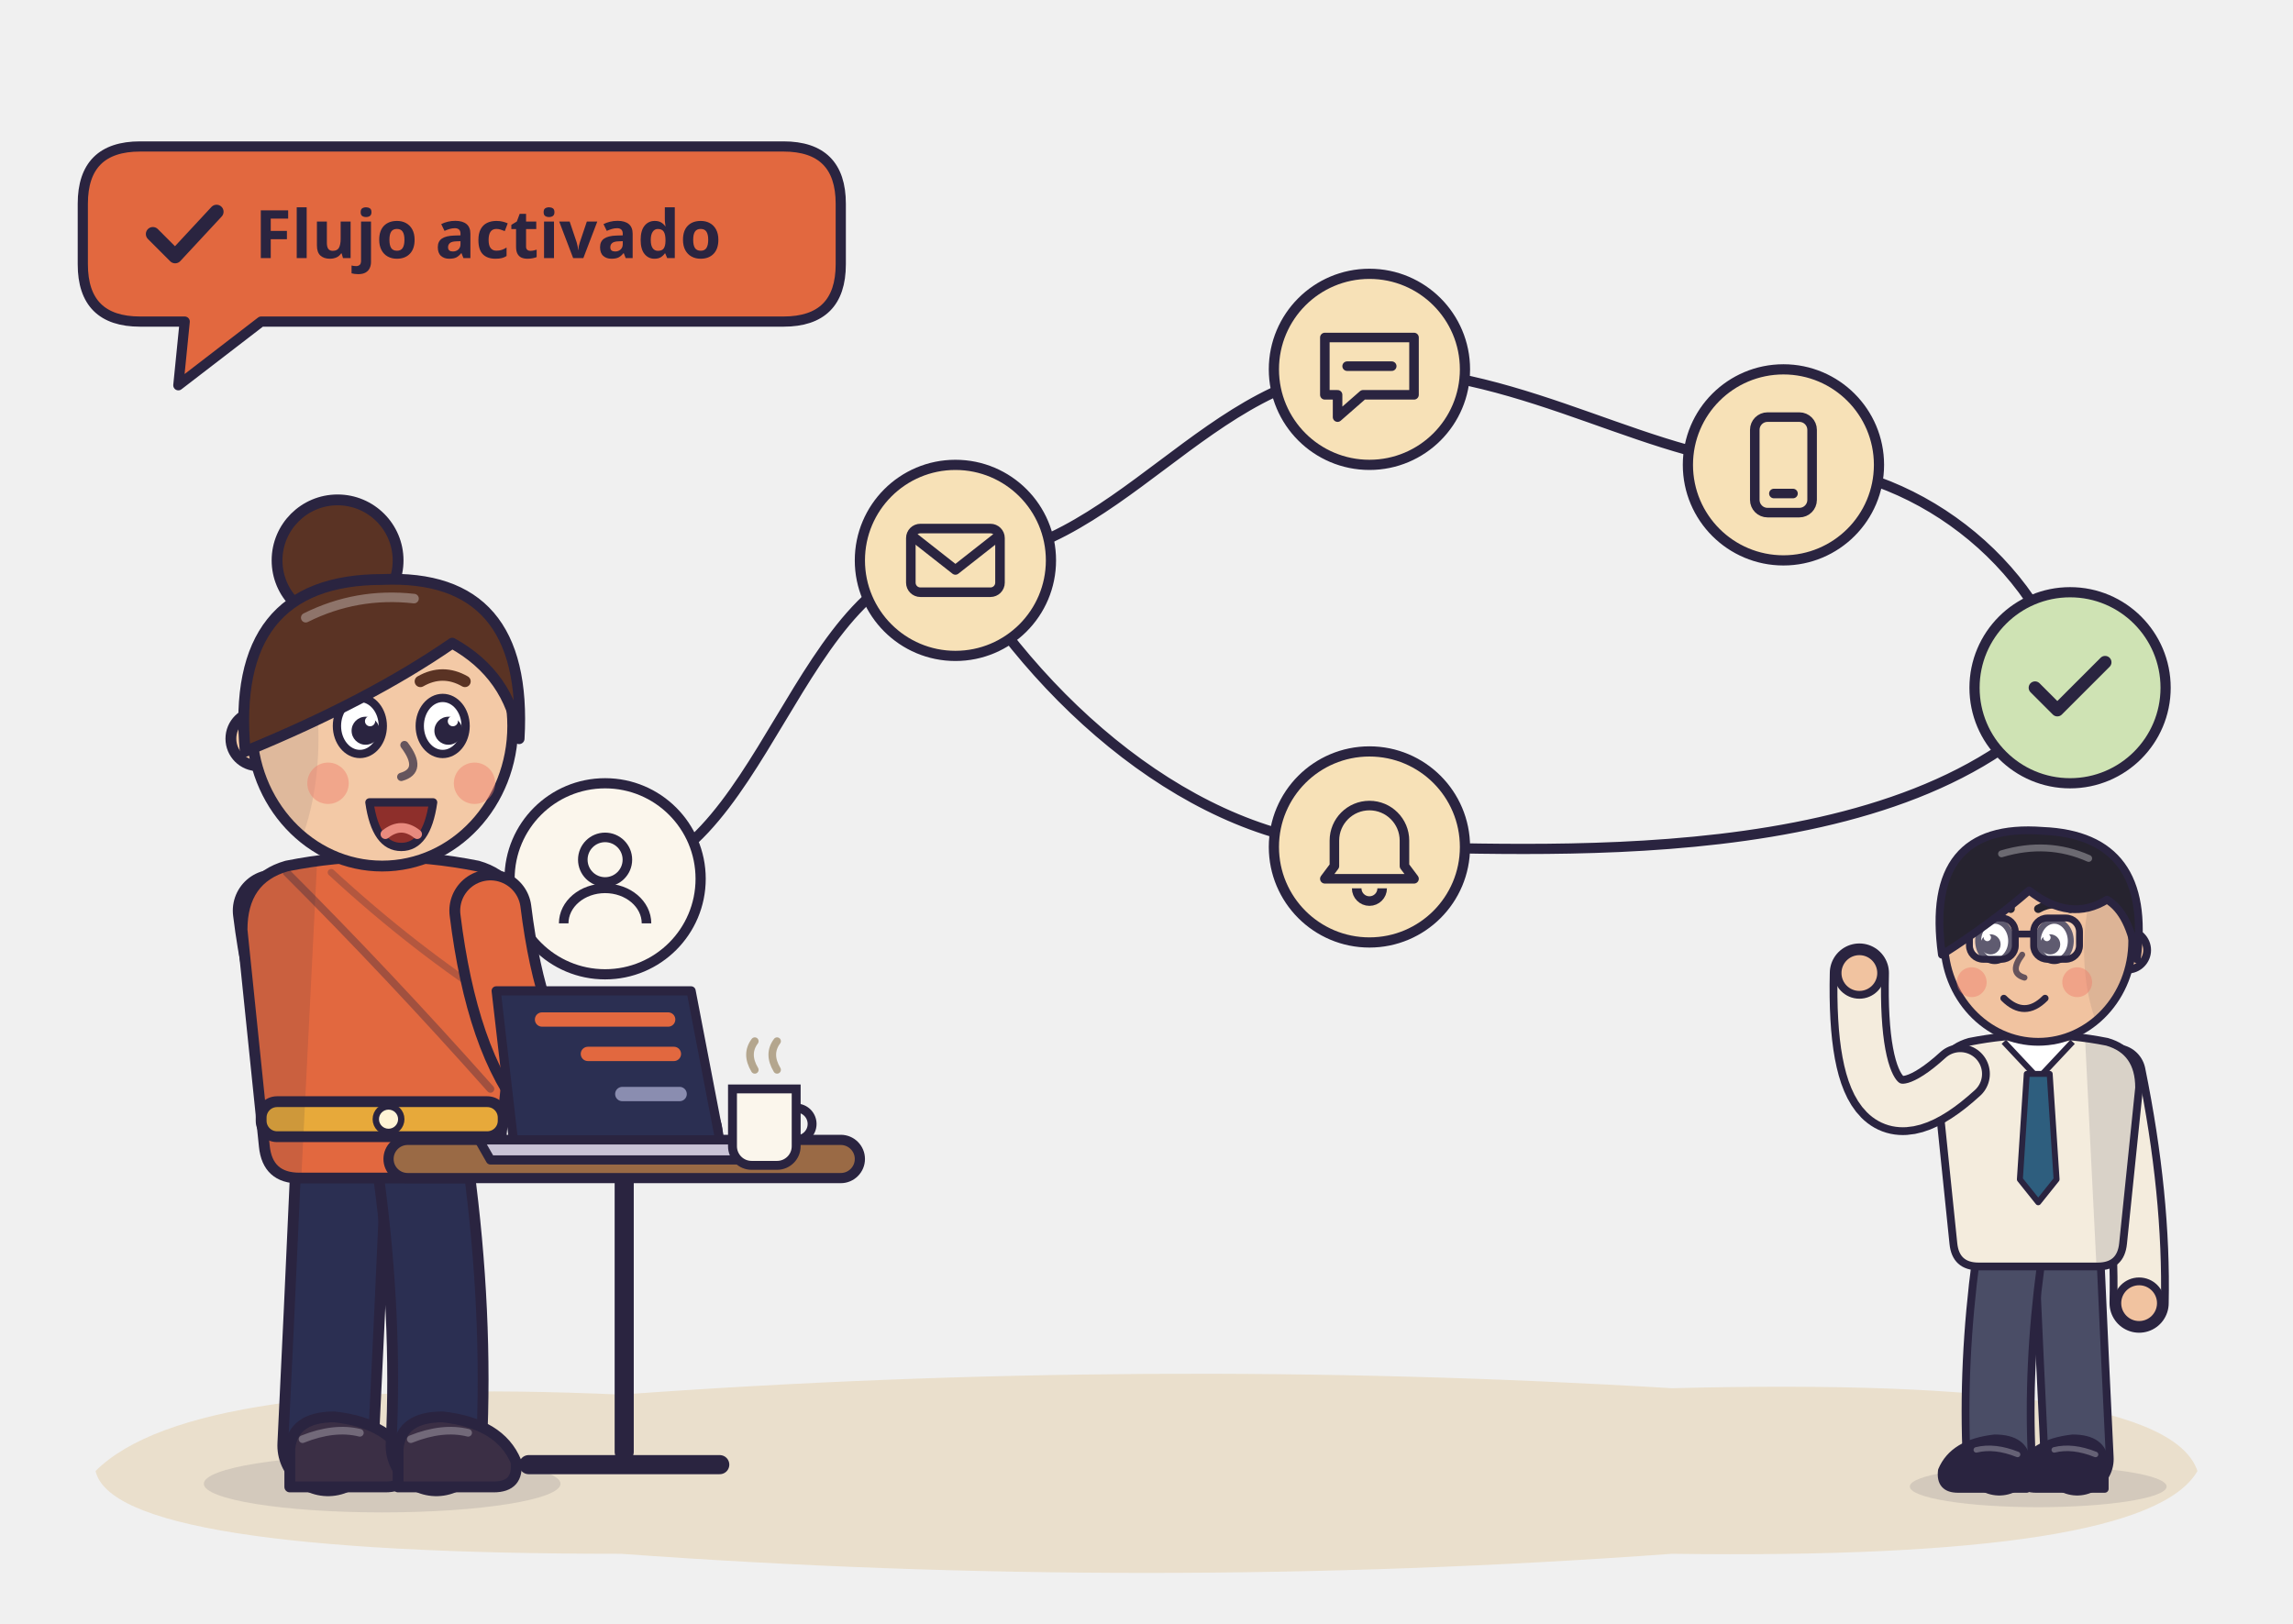
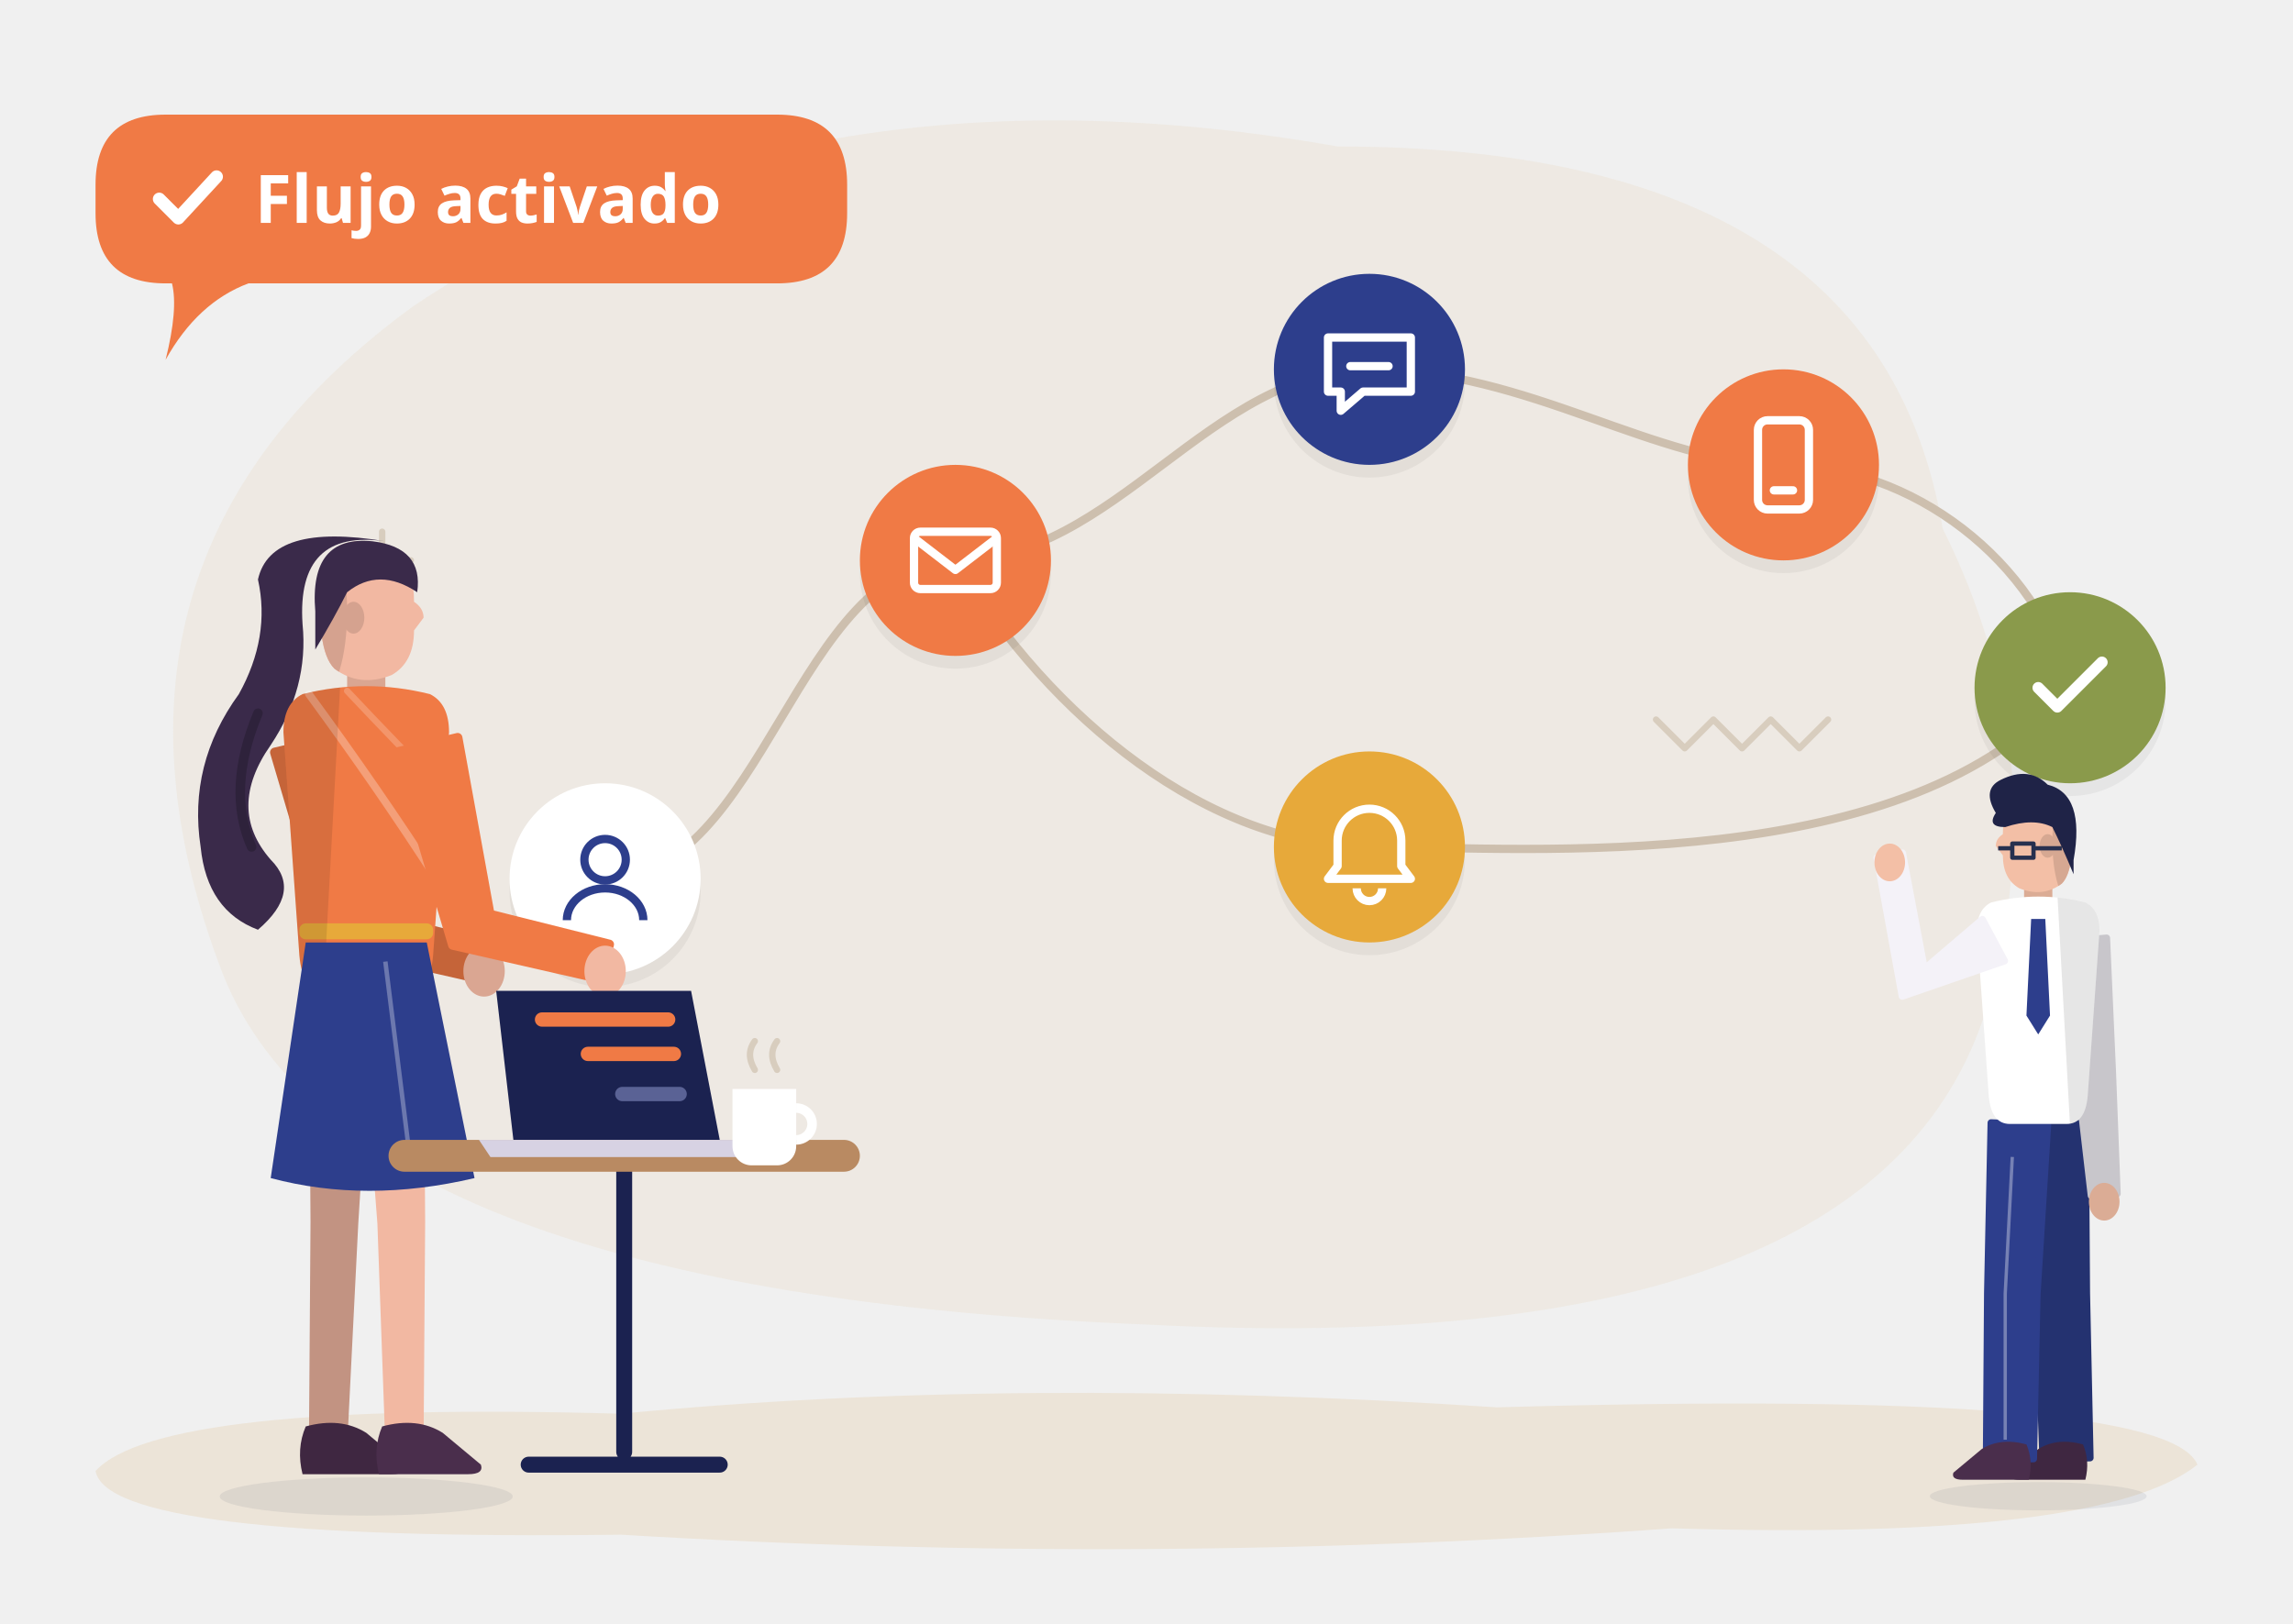
<svg xmlns="http://www.w3.org/2000/svg" viewBox="0 24 720 510" role="img" aria-label="Ilustración: una consultora en su portátil activa un flujo automático que conecta email, chat, notificaciones y móvil hasta un cliente convertido">
-   <path d="M30 486Q60 456 195 462Q360 450 525 460Q680 456 690 486Q674 514 525 512Q360 524 195 512Q36 512 30 486Z" fill="#EADFCC" />
-   <path class="esc-flujo" pathLength="1" d="M190 300C240 300 250 200 300 200S380 140 430 140S520 170 560 170S640 200 650 240" fill="none" stroke="#2A2440" stroke-width="3.2" stroke-dasharray="0.02 0.03" stroke-linecap="round" />
-   <path class="esc-flujo" pathLength="1" d="M300 200C330 250 380 290 430 290S600 300 650 240" fill="none" stroke="#2A2440" stroke-width="3.2" stroke-dasharray="0.02 0.03" stroke-linecap="round" />
+   <path transform="translate(720 0) scale(-1 1)" d="M110 190Q130 70 300 70Q470 40 590 120Q700 200 650 330Q610 430 360 440Q130 452 96 340Q74 262 110 190Z" fill="#ECE4D8" opacity=".55" />
+   <path d="M120 191v18M111 200h18" stroke="#D8CDBE" stroke-width="2" stroke-linecap="round" />
+   <path d="M640 372.8v14.4M632.8 380h14.4" stroke="#D8CDBE" stroke-width="2" stroke-linecap="round" />
+   <path d="M520 250l9 9 9-9 9 9 9-9 9 9 9-9" fill="none" stroke="#D8CDBE" stroke-width="2" stroke-linejoin="round" stroke-linecap="round" />
+   <path d="M30 486Q50 464 195 468Q318.75 456 470 466Q680 460 690 484Q660 508 525 504Q360 516 195 506Q34 508 30 486Z" fill="#ECE4D8" />
+   <path class="esc-flujo" pathLength="1" d="M190 300C240 300 250 200 300 200S380 140 430 140S520 170 560 170S640 200 650 240" fill="none" stroke="#CDBFAE" stroke-width="2.6" stroke-dasharray="0.02 0.03" stroke-linecap="round" />
+   <path class="esc-flujo" pathLength="1" d="M300 200C330 250 380 290 430 290S600 300 650 240" fill="none" stroke="#CDBFAE" stroke-width="2.6" stroke-dasharray="0.02 0.03" stroke-linecap="round" />
  <g class="esc-nodo" style="--i:0">
-     <circle cx="190" cy="300" r="30" fill="#FBF6EC" stroke="#2A2440" stroke-width="3.2" />
+     <circle cx="190" cy="304" r="30" fill="#000" opacity=".05" />
+     <circle cx="190" cy="300" r="30" fill="#FFFFFF" />
    <g transform="translate(190 300)">
-       <circle cx="0" cy="-6" r="7" fill="none" stroke="#2A2440" stroke-width="3" />
-       <path d="M-13 14a13 11 0 0 1 26 0" fill="none" stroke="#2A2440" stroke-width="3" />
+       <circle cx="0" cy="-6" r="6.5" fill="none" stroke="#2D3E8C" stroke-width="2.6" />
+       <path d="M-12 13a12 10 0 0 1 24 0" fill="none" stroke="#2D3E8C" stroke-width="2.6" />
    </g>
  </g>
  <g class="esc-nodo" style="--i:1">
-     <circle cx="300" cy="200" r="30" fill="#F7E1B7" stroke="#2A2440" stroke-width="3.2" />
+     <circle cx="300" cy="204" r="30" fill="#000" opacity=".05" />
+     <circle cx="300" cy="200" r="30" fill="#F07A45" />
    <g transform="translate(300 200)">
-       <rect x="-14" y="-10" width="28" height="20" rx="3" fill="none" stroke="#2A2440" stroke-width="3" />
-       <path d="M-14 -8L0 3 14 -8" fill="none" stroke="#2A2440" stroke-width="3" stroke-linejoin="round" />
+       <rect x="-13" y="-9" width="26" height="18" rx="2" fill="none" stroke="#FFFFFF" stroke-width="2.6" />
+       <path d="M-13 -7L0 3 13 -7" fill="none" stroke="#FFFFFF" stroke-width="2.6" stroke-linejoin="round" />
    </g>
  </g>
  <g class="esc-nodo" style="--i:2">
-     <circle cx="430" cy="140" r="30" fill="#F7E1B7" stroke="#2A2440" stroke-width="3.2" />
+     <circle cx="430" cy="144" r="30" fill="#000" opacity=".05" />
+     <circle cx="430" cy="140" r="30" fill="#2D3E8C" />
    <g transform="translate(430 140)">
-       <path d="M-14 -10h28v18H-2l-8 7v-7h-4z" fill="none" stroke="#2A2440" stroke-width="3" stroke-linejoin="round" />
-       <path d="M-7 -1h14" stroke="#2A2440" stroke-width="3" stroke-linecap="round" />
+       <path d="M-13 -10h26v17H-2l-7 6v-6h-4z" fill="none" stroke="#FFFFFF" stroke-width="2.6" stroke-linejoin="round" />
+       <path d="M-6 -1h12" stroke="#FFFFFF" stroke-width="2.6" stroke-linecap="round" />
    </g>
  </g>
  <g class="esc-nodo" style="--i:2">
-     <circle cx="430" cy="290" r="30" fill="#F7E1B7" stroke="#2A2440" stroke-width="3.2" />
+     <circle cx="430" cy="294" r="30" fill="#000" opacity=".05" />
+     <circle cx="430" cy="290" r="30" fill="#E7A93A" />
    <g transform="translate(430 290)">
-       <path d="M-11 6V-2a11 11 0 0 1 22 0v8l3 4h-28z" fill="none" stroke="#2A2440" stroke-width="3" stroke-linejoin="round" />
-       <path d="M-4 13a4 4 0 0 0 8 0" fill="none" stroke="#2A2440" stroke-width="3" />
+       <path d="M-10 6V-2a10 10 0 0 1 20 0v8l3 4h-26z" fill="none" stroke="#FFFFFF" stroke-width="2.6" stroke-linejoin="round" />
+       <path d="M-4 13a4 4 0 0 0 8 0" fill="none" stroke="#FFFFFF" stroke-width="2.6" />
    </g>
  </g>
  <g class="esc-nodo" style="--i:3">
-     <circle cx="560" cy="170" r="30" fill="#F7E1B7" stroke="#2A2440" stroke-width="3.2" />
+     <circle cx="560" cy="174" r="30" fill="#000" opacity=".05" />
+     <circle cx="560" cy="170" r="30" fill="#F07A45" />
    <g transform="translate(560 170)">
-       <rect x="-9" y="-15" width="18" height="30" rx="4" fill="none" stroke="#2A2440" stroke-width="3" />
-       <path d="M-3 9h6" stroke="#2A2440" stroke-width="3" stroke-linecap="round" />
+       <rect x="-8" y="-14" width="16" height="28" rx="3" fill="none" stroke="#FFFFFF" stroke-width="2.6" />
+       <path d="M-3 8h6" stroke="#FFFFFF" stroke-width="2.6" stroke-linecap="round" />
    </g>
  </g>
  <g class="esc-nodo" style="--i:4">
-     <circle cx="650" cy="240" r="30" fill="#CFE3B4" stroke="#2A2440" stroke-width="3.2" />
+     <circle cx="650" cy="244" r="30" fill="#000" opacity=".05" />
+     <circle cx="650" cy="240" r="30" fill="#8A9A4B" />
    <g transform="translate(650 240)">
-       <path d="M-11 0l7 7 15-15" fill="none" stroke="#2A2440" stroke-width="4" stroke-linecap="round" stroke-linejoin="round" />
+       <path d="M-10 0l6 6 14-14" fill="none" stroke="#FFFFFF" stroke-width="3.6" stroke-linecap="round" stroke-linejoin="round" />
    </g>
  </g>
  <g class="esc-avion" style="offset-path:path('M190 300C240 300 250 200 300 200S380 140 430 140S520 170 560 170S640 200 650 240')">
    <g transform="translate(0 0) rotate(0) scale(1)">
-       <path d="M-24 0L26 -16 6 18 0 4Z" fill="#FBF6EC" stroke="#2A2440" stroke-width="2.8" stroke-linejoin="round" />
-       <path d="M0 4L26 -16" stroke="#2A2440" stroke-width="2.4" />
+       <path d="M-24 0L26 -16 6 18 0 4Z" fill="#FFFFFF" />
+       <path d="M0 4L26 -16 -6 10Z" fill="#DCD5E6" />
    </g>
  </g>
-   <g transform="translate(120 486) scale(1)">
+   <g transform="translate(115 486) scale(1)">
    <g class="esc-respira" style="--d:0s">
-       <ellipse cx="0" cy="4" rx="56" ry="9" fill="#2A2440" opacity=".12" />
-       <path d="M-13 -94Q-15 -49 -17 -8" fill="none" stroke="#2A2440" stroke-width="31.8" stroke-linecap="round" stroke-linejoin="round" />
-       <path d="M-13 -94Q-15 -49 -17 -8" fill="none" stroke="#2B2F52" stroke-width="25" stroke-linecap="round" stroke-linejoin="round" />
-       <path d="M-29 5L-29 -7Q-28 -17 -15 -17Q3 -15 8 -3Q9 5 1 5Z" fill="#3B2F45" stroke="#2A2440" stroke-width="3.4" stroke-linejoin="round" />
-       <path d="M-25 -10Q-15 -14 -7 -12" fill="none" stroke="#fff" stroke-opacity=".28" stroke-width="2.4" stroke-linecap="round" />
-       <path d="M13 -94Q19 -49 17 -8" fill="none" stroke="#2A2440" stroke-width="31.8" stroke-linecap="round" stroke-linejoin="round" />
-       <path d="M13 -94Q19 -49 17 -8" fill="none" stroke="#2B2F52" stroke-width="25" stroke-linecap="round" stroke-linejoin="round" />
-       <path d="M5 5L5 -7Q6 -17 19 -17Q37 -15 42 -3Q43 5 35 5Z" fill="#3B2F45" stroke="#2A2440" stroke-width="3.4" stroke-linejoin="round" />
-       <path d="M9 -10Q19 -14 27 -12" fill="none" stroke="#fff" stroke-opacity=".28" stroke-width="2.4" stroke-linecap="round" />
-       <g transform="translate(0 20)">
-         <path d="M-34 -196Q-24 -115 26 -126" fill="none" stroke="#2A2440" stroke-width="25.8" stroke-linecap="round" stroke-linejoin="round" />
-         <path d="M-34 -196Q-24 -115 26 -126" fill="none" stroke="#E2683F" stroke-width="19" stroke-linecap="round" stroke-linejoin="round" />
-         <circle cx="26" cy="-126" r="9.5" fill="#F3C9A6" stroke="#2A2440" stroke-width="3.4" />
-         <path d="M-10 -222V-204H10V-222" fill="#F3C9A6" stroke="#2A2440" stroke-width="3.4" stroke-linejoin="round" />
-         <path d="M-30 -210Q0 -216 30 -210Q44 -206 44 -190L37 -122Q36 -112 26 -112L-26 -112Q-36 -112 -37 -122L-44 -190Q-44 -206 -30 -210Z" fill="#E2683F" stroke="#2A2440" stroke-width="3.4" stroke-linejoin="round" />
-         <path d="M-30 -208Q2 -176 34 -140" fill="none" stroke="#2A2440" stroke-width="2.4" stroke-opacity=".35" stroke-linecap="round" />
-         <path d="M-16 -208Q10 -184 38 -166" fill="none" stroke="#2A2440" stroke-width="2.2" stroke-opacity=".25" stroke-linecap="round" />
-         <rect x="-38" y="-136" width="76" height="11" rx="5" fill="#E7A93A" stroke="#2A2440" stroke-width="3.4" />
-         <circle cx="2" cy="-130.5" r="4" fill="#FFF4D6" stroke="#2A2440" stroke-width="2" />
-         <clipPath id="esc-marketing-automation-t1">
-           <path d="M-30 -210Q0 -216 30 -210Q44 -206 44 -190L37 -122Q36 -112 26 -112L-26 -112Q-36 -112 -37 -122L-44 -190Q-44 -206 -30 -210Z" />
-         </clipPath>
-         <path clip-path="url(#esc-marketing-automation-t1)" d="M-20 -220L-60 -220L-60 -100L-26 -100Z" fill="#2A2440" opacity=".13" />
-         <circle cx="-14" cy="-306" r="19" fill="#5A3324" stroke="#2A2440" stroke-width="3.4" />
-         <path d="M-4 -292 q-10 -6 -20 2" fill="none" stroke="#2A2440" stroke-width="2.4" stroke-opacity=".5" />
-         <circle cx="-39" cy="-250" r="8.5" fill="#F3C9A6" stroke="#2A2440" stroke-width="3.4" />
-         <ellipse cx="0" cy="-254" rx="41" ry="44" fill="#F3C9A6" stroke="#2A2440" stroke-width="3.4" />
-         <clipPath id="esc-marketing-automation-c2">
-           <ellipse cx="0" cy="-254" rx="41" ry="44" />
-         </clipPath>
-         <ellipse clip-path="url(#esc-marketing-automation-c2)" cx="-46" cy="-250" rx="26" ry="52" fill="#2A2440" opacity=".1" />
-         <circle cx="-17" cy="-236" r="6.5" fill="#F07C6A" opacity=".45" />
-         <circle cx="29" cy="-236" r="6.5" fill="#F07C6A" opacity=".45" />
-         <ellipse cx="-7" cy="-254" rx="7.2" ry="8.8" fill="#fff" stroke="#2A2440" stroke-width="2.6" />
-         <circle cx="-5.2" cy="-252.5" r="4.4" fill="#2A2440" />
-         <circle cx="-3.8" cy="-255.5" r="1.6" fill="#fff" />
-         <ellipse cx="19" cy="-254" rx="7.2" ry="8.8" fill="#fff" stroke="#2A2440" stroke-width="2.6" />
-         <circle cx="20.8" cy="-252.5" r="4.4" fill="#2A2440" />
-         <circle cx="22.2" cy="-255.5" r="1.6" fill="#fff" />
-         <path d="M-14 -268Q-7 -272 0 -268" fill="none" stroke="#5A3324" stroke-width="3.6" stroke-linecap="round" />
-         <path d="M12 -268Q19 -272 26 -268" fill="none" stroke="#5A3324" stroke-width="3.6" stroke-linecap="round" />
-         <path d="M7 -248Q13 -240 6 -238" fill="none" stroke="#2A2440" stroke-width="2.6" stroke-linecap="round" stroke-opacity=".7" />
-         <path d="M-4 -230Q6 -230 16 -230Q14 -216 6 -216Q-2 -216 -4 -230Z" fill="#8E2F2B" stroke="#2A2440" stroke-width="2.6" stroke-linejoin="round" />
-         <path d="M1 -220Q6 -224 11 -220" fill="none" stroke="#E98A7E" stroke-width="3" stroke-linecap="round" />
-         <path d="M-43 -246Q-48 -300 0 -300Q46 -302 43 -250Q40 -270 22 -280Q-4 -262 -43 -246Z" fill="#5A3324" stroke="#2A2440" stroke-width="3.4" stroke-linejoin="round" />
-         <path d="M-24 -288Q-8 -296 10 -294" fill="none" stroke="#fff" stroke-opacity=".32" stroke-width="3" stroke-linecap="round" />
-         <path d="M34 -196Q44 -115 94 -126" fill="none" stroke="#2A2440" stroke-width="25.8" stroke-linecap="round" stroke-linejoin="round" />
-         <path d="M34 -196Q44 -115 94 -126" fill="none" stroke="#E2683F" stroke-width="19" stroke-linecap="round" stroke-linejoin="round" />
-         <circle cx="94" cy="-126" r="9.5" fill="#F3C9A6" stroke="#2A2440" stroke-width="3.4" />
-       </g>
+       <ellipse cx="0" cy="8" rx="46" ry="6" fill="#27304F" opacity=".08" />
+       <path d="M6 -292Q-22 -296 -20 -266Q-18 -246 -30 -228Q-44 -208 -30 -192Q-20 -182 -34 -170Q-50 -176 -52 -196Q-56 -222 -40 -244Q-30 -262 -34 -280Q-30 -298 6 -292Z" fill="#3A2A4A" />
+       <path d="M-34 -238Q-44 -214 -36 -196" fill="none" stroke="#2e223b" stroke-width="3" stroke-linecap="round" />
+       <path d="M-16.5 -150.2L-16 -78.2L-16.5 -8.1L-7.5 -7.9L-4 -77.8L0.5 -149.8Z" fill="#c29382" stroke="#c29382" stroke-width="3" stroke-linejoin="round" />
+       <path d="M-19 -14Q-8 -17 0 -12L12 -2Q13 1 8 1L-20 1Q-22 -7 -19 -14Z" fill="#3f2741" />
+       <path d="M-0.5 -149.6L5 -77.8L7.5 -7.9L16.5 -8.1L17 -78.2L16.5 -150.4Z" fill="#F2B8A2" stroke="#F2B8A2" stroke-width="3" stroke-linejoin="round" />
+       <path d="M5 -14Q16 -17 24 -12L36 -2Q37 1 32 1L4 1Q2 -7 5 -14Z" fill="#4A2E4C" />
+       <path d="M-28.7 -225.7L-10.8 -165.2L35.7 -154.6L38.3 -165.4L0.8 -174.8L-9.3 -230.3Z" fill="#c56439" stroke="#c56439" stroke-width="3" stroke-linejoin="round" />
+       <ellipse cx="37" cy="-157" rx="6.5" ry="8" fill="#daa692" />
+       <path d="M-6 -256V-240H6V-256Z" fill="#daa692" />
+       <path d="M-20 -244Q0 -249 20 -244Q26 -241 26 -232L21 -162Q20 -150 12 -150L-12 -150Q-20 -150 -21 -162L-26 -232Q-26 -241 -20 -244Z" fill="#F07A45" />
+       <path d="M-18 -244Q4 -214 22 -186" fill="none" stroke="#fff" stroke-opacity=".28" stroke-width="2.4" stroke-linecap="round" />
+       <path d="M-6 -245Q10 -228 24 -214" fill="none" stroke="#fff" stroke-opacity=".2" stroke-width="2" stroke-linecap="round" />
+       <rect x="-21" y="-172" width="42" height="5" rx="2" fill="#E7A93A" />
+       <clipPath id="esc-marketing-automation-t1">
+         <path d="M-20 -244Q0 -249 20 -244Q26 -241 26 -232L21 -162Q20 -150 12 -150L-12 -150Q-20 -150 -21 -162L-26 -232Q-26 -241 -20 -244Z" />
+       </clipPath>
+       <path clip-path="url(#esc-marketing-automation-t1)" d="M-8 -250L-40 -250L-40 -140L-14 -140Z" fill="#000" opacity=".1" />
+       <path d="M-19 -166L19 -166L34 -92Q0 -84 -30 -92Z" fill="#2D3E8C" />
+       <path d="M6 -160L14 -96" stroke="#fff" stroke-opacity=".3" stroke-width="1.4" />
+       <path d="M-14 -282Q-16 -258 -10 -252Q-2 -246 8 -250Q15 -254 15 -264L18 -268Q18 -271 15 -273Q15 -292 -2 -292Q-12 -292 -14 -282Z" fill="#F2B8A2" />
+       <clipPath id="esc-marketing-automation-c2">
+         <path d="M-14 -282Q-16 -258 -10 -252Q-2 -246 8 -250Q15 -254 15 -264L18 -268Q18 -271 15 -273Q15 -292 -2 -292Q-12 -292 -14 -282Z" />
+       </clipPath>
+       <ellipse clip-path="url(#esc-marketing-automation-c2)" cx="-14" cy="-270" rx="8" ry="26" fill="#d5a28f" />
+       <ellipse cx="-4" cy="-268" rx="3.4" ry="5" fill="#d5a28f" />
+       <path d="M-16 -270Q-18 -294 2 -292Q18 -290 16 -276Q4 -284 -6 -276Q-10 -268 -16 -258Z" fill="#3A2A4A" />
+       <path d="M9.3 -225.7L27.2 -165.2L73.7 -154.6L76.3 -165.4L38.8 -174.8L28.7 -230.3Z" fill="#F07A45" stroke="#F07A45" stroke-width="3" stroke-linejoin="round" />
+       <ellipse cx="75" cy="-157" rx="6.5" ry="8" fill="#F2B8A2" />
    </g>
  </g>
  <g transform="translate(196 486) scale(1)">
-     <path d="M0 -6V-96M-30 -2h60" stroke="#2A2440" stroke-width="6" stroke-linecap="round" />
-     <rect x="-74" y="-104" width="148" height="12" rx="6" fill="#9A6A45" stroke="#2A2440" stroke-width="3.2" />
+     <path d="M0 -6V-96M-30 -2h60" stroke="#1B2250" stroke-width="5" stroke-linecap="round" />
+     <rect x="-74" y="-104" width="148" height="10" rx="5" fill="#B98A62" />
  </g>
  <g transform="translate(190 382) scale(-0.9 0.9)">
-     <path d="M-40 0L-30 -52H38L32 0Z" fill="#2B2F52" stroke="#2A2440" stroke-width="3.2" stroke-linejoin="round" />
-     <path d="M-22 -42h44M-24 -30h30" stroke="#E2683F" stroke-width="5" stroke-linecap="round" />
-     <path d="M-26 -16h20" stroke="#8A8DB0" stroke-width="5" stroke-linecap="round" />
-     <path d="M-56 0H44L40 7H-52Z" fill="#C9C3D6" stroke="#2A2440" stroke-width="3.2" stroke-linejoin="round" />
+     <path d="M-40 0L-30 -52H38L32 0Z" fill="#1B2250" />
+     <path d="M-22 -42h44M-24 -30h30" stroke="#F07A45" stroke-width="5" stroke-linecap="round" />
+     <path d="M-26 -16h20" stroke="#5A6295" stroke-width="5" stroke-linecap="round" />
+     <path d="M-56 0H44L40 6H-52Z" fill="#D7D2E3" />
  </g>
  <g transform="translate(240 380) scale(1)">
-     <path d="M-10 -14h20v18a6 6 0 0 1-6 6h-8a6 6 0 0 1-6-6z" fill="#FBF6EC" stroke="#2A2440" stroke-width="2.8" />
-     <path d="M10 -8a5 5 0 0 1 0 10" fill="none" stroke="#2A2440" stroke-width="2.8" />
-     <path d="M-3 -20q-3-5 0-9M4 -20q-3-5 0-9" fill="none" stroke="#B4A68E" stroke-width="2.4" stroke-linecap="round" />
+     <path d="M-10 -14h20v18a6 6 0 0 1-6 6h-8a6 6 0 0 1-6-6z" fill="#FFFFFF" />
+     <path d="M10 -8a5 5 0 0 1 0 10" fill="none" stroke="#FFFFFF" stroke-width="3" />
+     <path d="M-3 -20q-3-5 0-9M4 -20q-3-5 0-9" fill="none" stroke="#D8CDBE" stroke-width="2" stroke-linecap="round" />
  </g>
-   <g transform="translate(640 488) scale(0.72)">
+   <g transform="translate(640 488) scale(0.74)">
    <g class="esc-respira" style="--d:0.7s">
-       <ellipse cx="0" cy="4" rx="56" ry="9" fill="#2A2440" opacity=".12" />
-       <path d="M13 -94Q15 -49 17 -8" fill="none" stroke="#2A2440" stroke-width="31.8" stroke-linecap="round" stroke-linejoin="round" />
-       <path d="M13 -94Q15 -49 17 -8" fill="none" stroke="#4A4D66" stroke-width="25" stroke-linecap="round" stroke-linejoin="round" />
-       <path d="M29 5L29 -7Q28 -17 15 -17Q-3 -15 -8 -3Q-9 5 -1 5Z" fill="#2A2440" stroke="#2A2440" stroke-width="3.4" stroke-linejoin="round" />
-       <path d="M25 -10Q15 -14 7 -12" fill="none" stroke="#fff" stroke-opacity=".28" stroke-width="2.4" stroke-linecap="round" />
-       <path d="M-13 -94Q-19 -49 -17 -8" fill="none" stroke="#2A2440" stroke-width="31.8" stroke-linecap="round" stroke-linejoin="round" />
-       <path d="M-13 -94Q-19 -49 -17 -8" fill="none" stroke="#4A4D66" stroke-width="25" stroke-linecap="round" stroke-linejoin="round" />
-       <path d="M-5 5L-5 -7Q-6 -17 -19 -17Q-37 -15 -42 -3Q-43 5 -35 5Z" fill="#2A2440" stroke="#2A2440" stroke-width="3.4" stroke-linejoin="round" />
-       <path d="M-9 -10Q-19 -14 -27 -12" fill="none" stroke="#fff" stroke-opacity=".28" stroke-width="2.4" stroke-linecap="round" />
-       <g transform="translate(0 20)">
-         <path d="M34 -196Q45 -142 44 -96" fill="none" stroke="#2A2440" stroke-width="25.8" stroke-linecap="round" stroke-linejoin="round" />
-         <path d="M34 -196Q45 -142 44 -96" fill="none" stroke="#F4ECDD" stroke-width="19" stroke-linecap="round" stroke-linejoin="round" />
-         <circle cx="44" cy="-96" r="9.5" fill="#F1C3A0" stroke="#2A2440" stroke-width="3.4" />
-         <path d="M-10 -222V-204H10V-222" fill="#F1C3A0" stroke="#2A2440" stroke-width="3.4" stroke-linejoin="round" />
-         <path d="M-30 -210Q0 -216 30 -210Q44 -206 44 -190L37 -122Q36 -112 26 -112L-26 -112Q-36 -112 -37 -122L-44 -190Q-44 -206 -30 -210Z" fill="#F4ECDD" stroke="#2A2440" stroke-width="3.4" stroke-linejoin="round" />
-         <path d="M-15 -210L0 -194L15 -210" fill="#fff" stroke="#2A2440" stroke-width="2.6" stroke-linejoin="round" />
-         <path d="M-5 -196L5 -196L8 -150L0 -140L-8 -150Z" fill="#2E5E7E" stroke="#2A2440" stroke-width="2.6" stroke-linejoin="round" />
-         <clipPath id="esc-marketing-automation-t4">
-           <path d="M-30 -210Q0 -216 30 -210Q44 -206 44 -190L37 -122Q36 -112 26 -112L-26 -112Q-36 -112 -37 -122L-44 -190Q-44 -206 -30 -210Z" />
-         </clipPath>
-         <path clip-path="url(#esc-marketing-automation-t4)" d="M20 -220L60 -220L60 -100L26 -100Z" fill="#2A2440" opacity=".13" />
-         <circle cx="39" cy="-250" r="8.5" fill="#F1C3A0" stroke="#2A2440" stroke-width="3.4" />
-         <ellipse cx="0" cy="-254" rx="41" ry="44" fill="#F1C3A0" stroke="#2A2440" stroke-width="3.4" />
-         <clipPath id="esc-marketing-automation-c5">
-           <ellipse cx="0" cy="-254" rx="41" ry="44" />
-         </clipPath>
-         <ellipse clip-path="url(#esc-marketing-automation-c5)" cx="46" cy="-250" rx="26" ry="52" fill="#2A2440" opacity=".1" />
-         <circle cx="-29" cy="-236" r="6.5" fill="#F07C6A" opacity=".45" />
-         <circle cx="17" cy="-236" r="6.5" fill="#F07C6A" opacity=".45" />
-         <ellipse cx="-19" cy="-254" rx="7.2" ry="8.8" fill="#fff" stroke="#2A2440" stroke-width="2.6" />
-         <circle cx="-20.8" cy="-252.5" r="4.4" fill="#2A2440" />
-         <circle cx="-22.2" cy="-255.5" r="1.6" fill="#fff" />
-         <ellipse cx="7" cy="-254" rx="7.2" ry="8.8" fill="#fff" stroke="#2A2440" stroke-width="2.6" />
-         <circle cx="5.2" cy="-252.5" r="4.4" fill="#2A2440" />
-         <circle cx="3.8" cy="-255.5" r="1.6" fill="#fff" />
-         <path d="M-26 -268Q-19 -272 -12 -268" fill="none" stroke="#26232F" stroke-width="3.6" stroke-linecap="round" />
-         <path d="M0 -268Q7 -272 14 -268" fill="none" stroke="#26232F" stroke-width="3.6" stroke-linecap="round" />
-         <path d="M-7 -248Q-13 -240 -6 -238" fill="none" stroke="#2A2440" stroke-width="2.6" stroke-linecap="round" stroke-opacity=".7" />
-         <path d="M-15 -229Q-6 -220 3 -229" fill="none" stroke="#2A2440" stroke-width="3" stroke-linecap="round" />
-         <g fill="#fff" fill-opacity=".25" stroke="#2A2440" stroke-width="3">
-           <rect x="-30" y="-264" width="20" height="18" rx="6" />
-           <rect x="-2" y="-264" width="20" height="18" rx="6" />
-         </g>
-         <path d="M-10 -257h8" stroke="#2A2440" stroke-width="3" />
-         <path d="M-42 -248Q-50 -306 2 -302Q50 -300 43 -246Q40 -266 30 -272Q14 -262 -4 -276Q-20 -262 -42 -248Z" fill="#26232F" stroke="#2A2440" stroke-width="3.4" stroke-linejoin="round" />
-         <path d="M22 -290Q4 -298 -16 -292" fill="none" stroke="#fff" stroke-opacity=".32" stroke-width="3" stroke-linecap="round" />
-         <path d="M-34 -196Q-80 -154 -78 -240" fill="none" stroke="#2A2440" stroke-width="25.8" stroke-linecap="round" stroke-linejoin="round" />
-         <path d="M-34 -196Q-80 -154 -78 -240" fill="none" stroke="#F4ECDD" stroke-width="19" stroke-linecap="round" stroke-linejoin="round" />
-         <circle cx="-78" cy="-240" r="9.5" fill="#F1C3A0" stroke="#2A2440" stroke-width="3.4" />
-       </g>
+       <ellipse cx="0" cy="8" rx="46" ry="6" fill="#27304F" opacity=".08" />
+       <path d="M-4 -149.7L-0.5 -77.7L2 -7.7L22 -8.3L20.5 -78.3L20 -150.3Z" fill="#243270" stroke="#243270" stroke-width="3" stroke-linejoin="round" />
+       <path d="M19 -14Q8 -17 0 -12L-12 -2Q-13 1 -8 1L20 1Q22 -7 19 -14Z" fill="#3f2741" />
+       <path d="M-20 -150.5L-21.5 -78.3L-22 -8.1L-2 -7.9L-0.5 -77.7L4 -149.5Z" fill="#2D3E8C" stroke="#2D3E8C" stroke-width="3" stroke-linejoin="round" />
+       <path d="M-11 -136L-14 -78L-14 -16" fill="none" stroke="#fff" stroke-opacity=".35" stroke-width="1.4" />
+       <path d="M-5 -14Q-16 -17 -24 -12L-36 -2Q-37 1 -32 1L-4 1Q-2 -7 -5 -14Z" fill="#4A2E4C" />
+       <path d="M9 -227.1L16.5 -171.4L22.5 -119.6L33.5 -120.4L31.5 -172.6L29 -228.9Z" fill="#c8c6cb" stroke="#c8c6cb" stroke-width="3" stroke-linejoin="round" />
+       <ellipse cx="28" cy="-117" rx="6.5" ry="8" fill="#dbac95" />
+       <path d="M-6 -256V-240H6V-256Z" fill="#dbac95" />
+       <path d="M-20 -244Q0 -249 20 -244Q26 -241 26 -232L21 -162Q20 -150 12 -150L-12 -150Q-20 -150 -21 -162L-26 -232Q-26 -241 -20 -244Z" fill="#FFFFFF" />
+       <path d="M-9 -246L0 -236L9 -246Z" fill="#fff" />
+       <path d="M-3 -237L3 -237L5 -196L0 -188L-5 -196Z" fill="#2D3E8C" />
+       <clipPath id="esc-marketing-automation-t3">
+         <path d="M-20 -244Q0 -249 20 -244Q26 -241 26 -232L21 -162Q20 -150 12 -150L-12 -150Q-20 -150 -21 -162L-26 -232Q-26 -241 -20 -244Z" />
+       </clipPath>
+       <path clip-path="url(#esc-marketing-automation-t3)" d="M8 -250L40 -250L40 -140L14 -140Z" fill="#000" opacity=".1" />
+       <path d="M14 -282Q16 -258 10 -252Q2 -246 -8 -250Q-15 -254 -15 -264L-18 -268Q-18 -271 -15 -273Q-15 -292 2 -292Q12 -292 14 -282Z" fill="#F3BFA6" />
+       <clipPath id="esc-marketing-automation-c4">
+         <path d="M14 -282Q16 -258 10 -252Q2 -246 -8 -250Q-15 -254 -15 -264L-18 -268Q-18 -271 -15 -273Q-15 -292 2 -292Q12 -292 14 -282Z" />
+       </clipPath>
+       <ellipse clip-path="url(#esc-marketing-automation-c4)" cx="14" cy="-270" rx="8" ry="26" fill="#d6a892" />
+       <ellipse cx="4" cy="-268" rx="3.4" ry="5" fill="#d6a892" />
+       <path d="M-2 -269h-9v6h9zM-11 -267h-6M-2 -267h12" fill="none" stroke="#27304F" stroke-width="1.8" stroke-linejoin="round" />
+       <path d="M15 -262Q20 -290 4 -294Q-4 -302 -16 -296Q-24 -292 -18 -282Q-22 -276 -14 -276Q-2 -280 6 -276Q10 -268 15 -256Z" fill="#1F2347" />
+       <path d="M-23.7 -236.8L-48.3 -215.8L-57.6 -265L-68.4 -263L-57.7 -204.2L-14.3 -219.2Z" fill="#F4F2F8" stroke="#F4F2F8" stroke-width="3" stroke-linejoin="round" />
+       <ellipse cx="-63" cy="-261" rx="6.5" ry="8" fill="#F3BFA6" />
    </g>
  </g>
  <g class="esc-burbuja" style="--i:0">
-     <path d="M44 70H246Q264 70 264 88V107Q264 125 246 125H82L56 145L58 125H44Q26 125 26 107V88Q26 70 44 70Z" fill="#E2683F" stroke="#2A2440" stroke-width="3.2" stroke-linejoin="round" />
-     <path d="M48 97.5l7 7 13-14" fill="none" stroke="#2A2440" stroke-width="4.4" stroke-linecap="round" stroke-linejoin="round" />
-     <text x="80" y="105.06" font-family="DM Sans, sans-serif" font-weight="700" font-size="21" fill="#2A2440">Flujo activado</text>
+     <path d="M52 60H244Q266 60 266 82V91Q266 113 244 113H78Q62 119 52 137Q56 121 54 113H52Q30 113 30 91V82Q30 60 52 60Z" fill="#F07A45" />
+     <path d="M50 86.5l6 6 12-13" fill="none" stroke="#FFFFFF" stroke-width="4" stroke-linecap="round" stroke-linejoin="round" />
+     <text x="80" y="94" font-family="DM Sans, sans-serif" font-weight="700" font-size="21" fill="#FFFFFF">Flujo activado</text>
  </g>
</svg>
